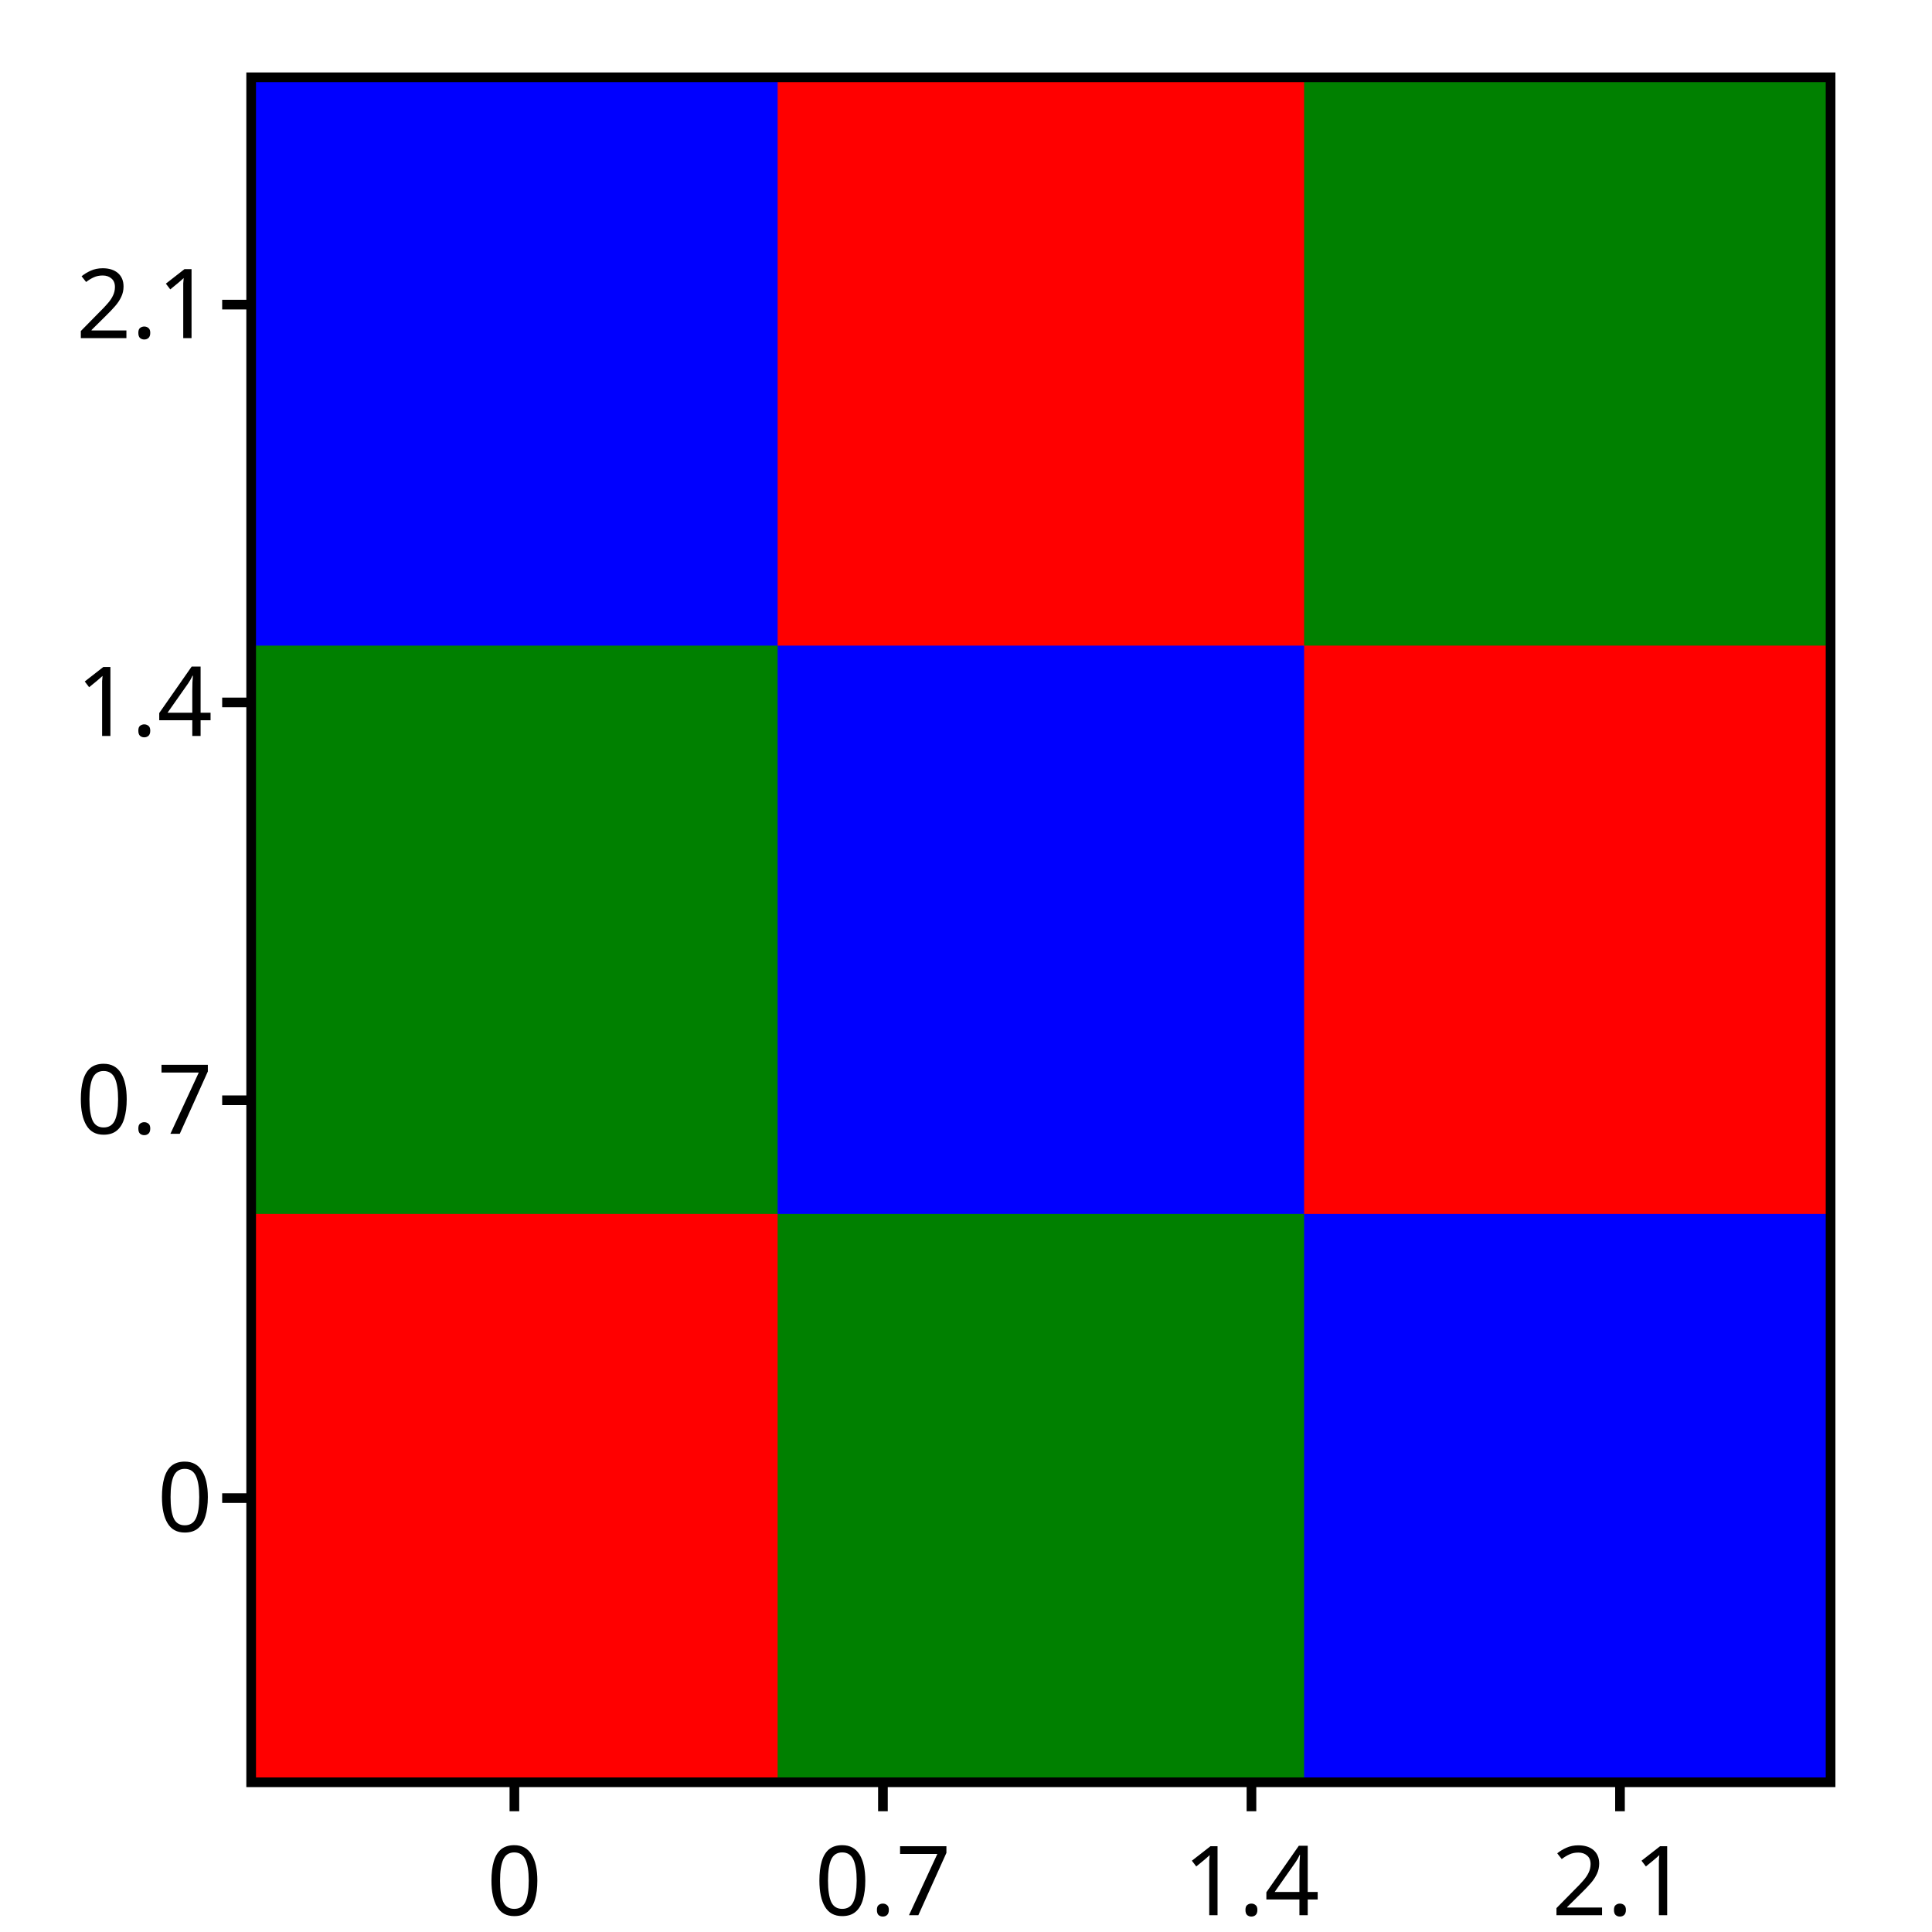
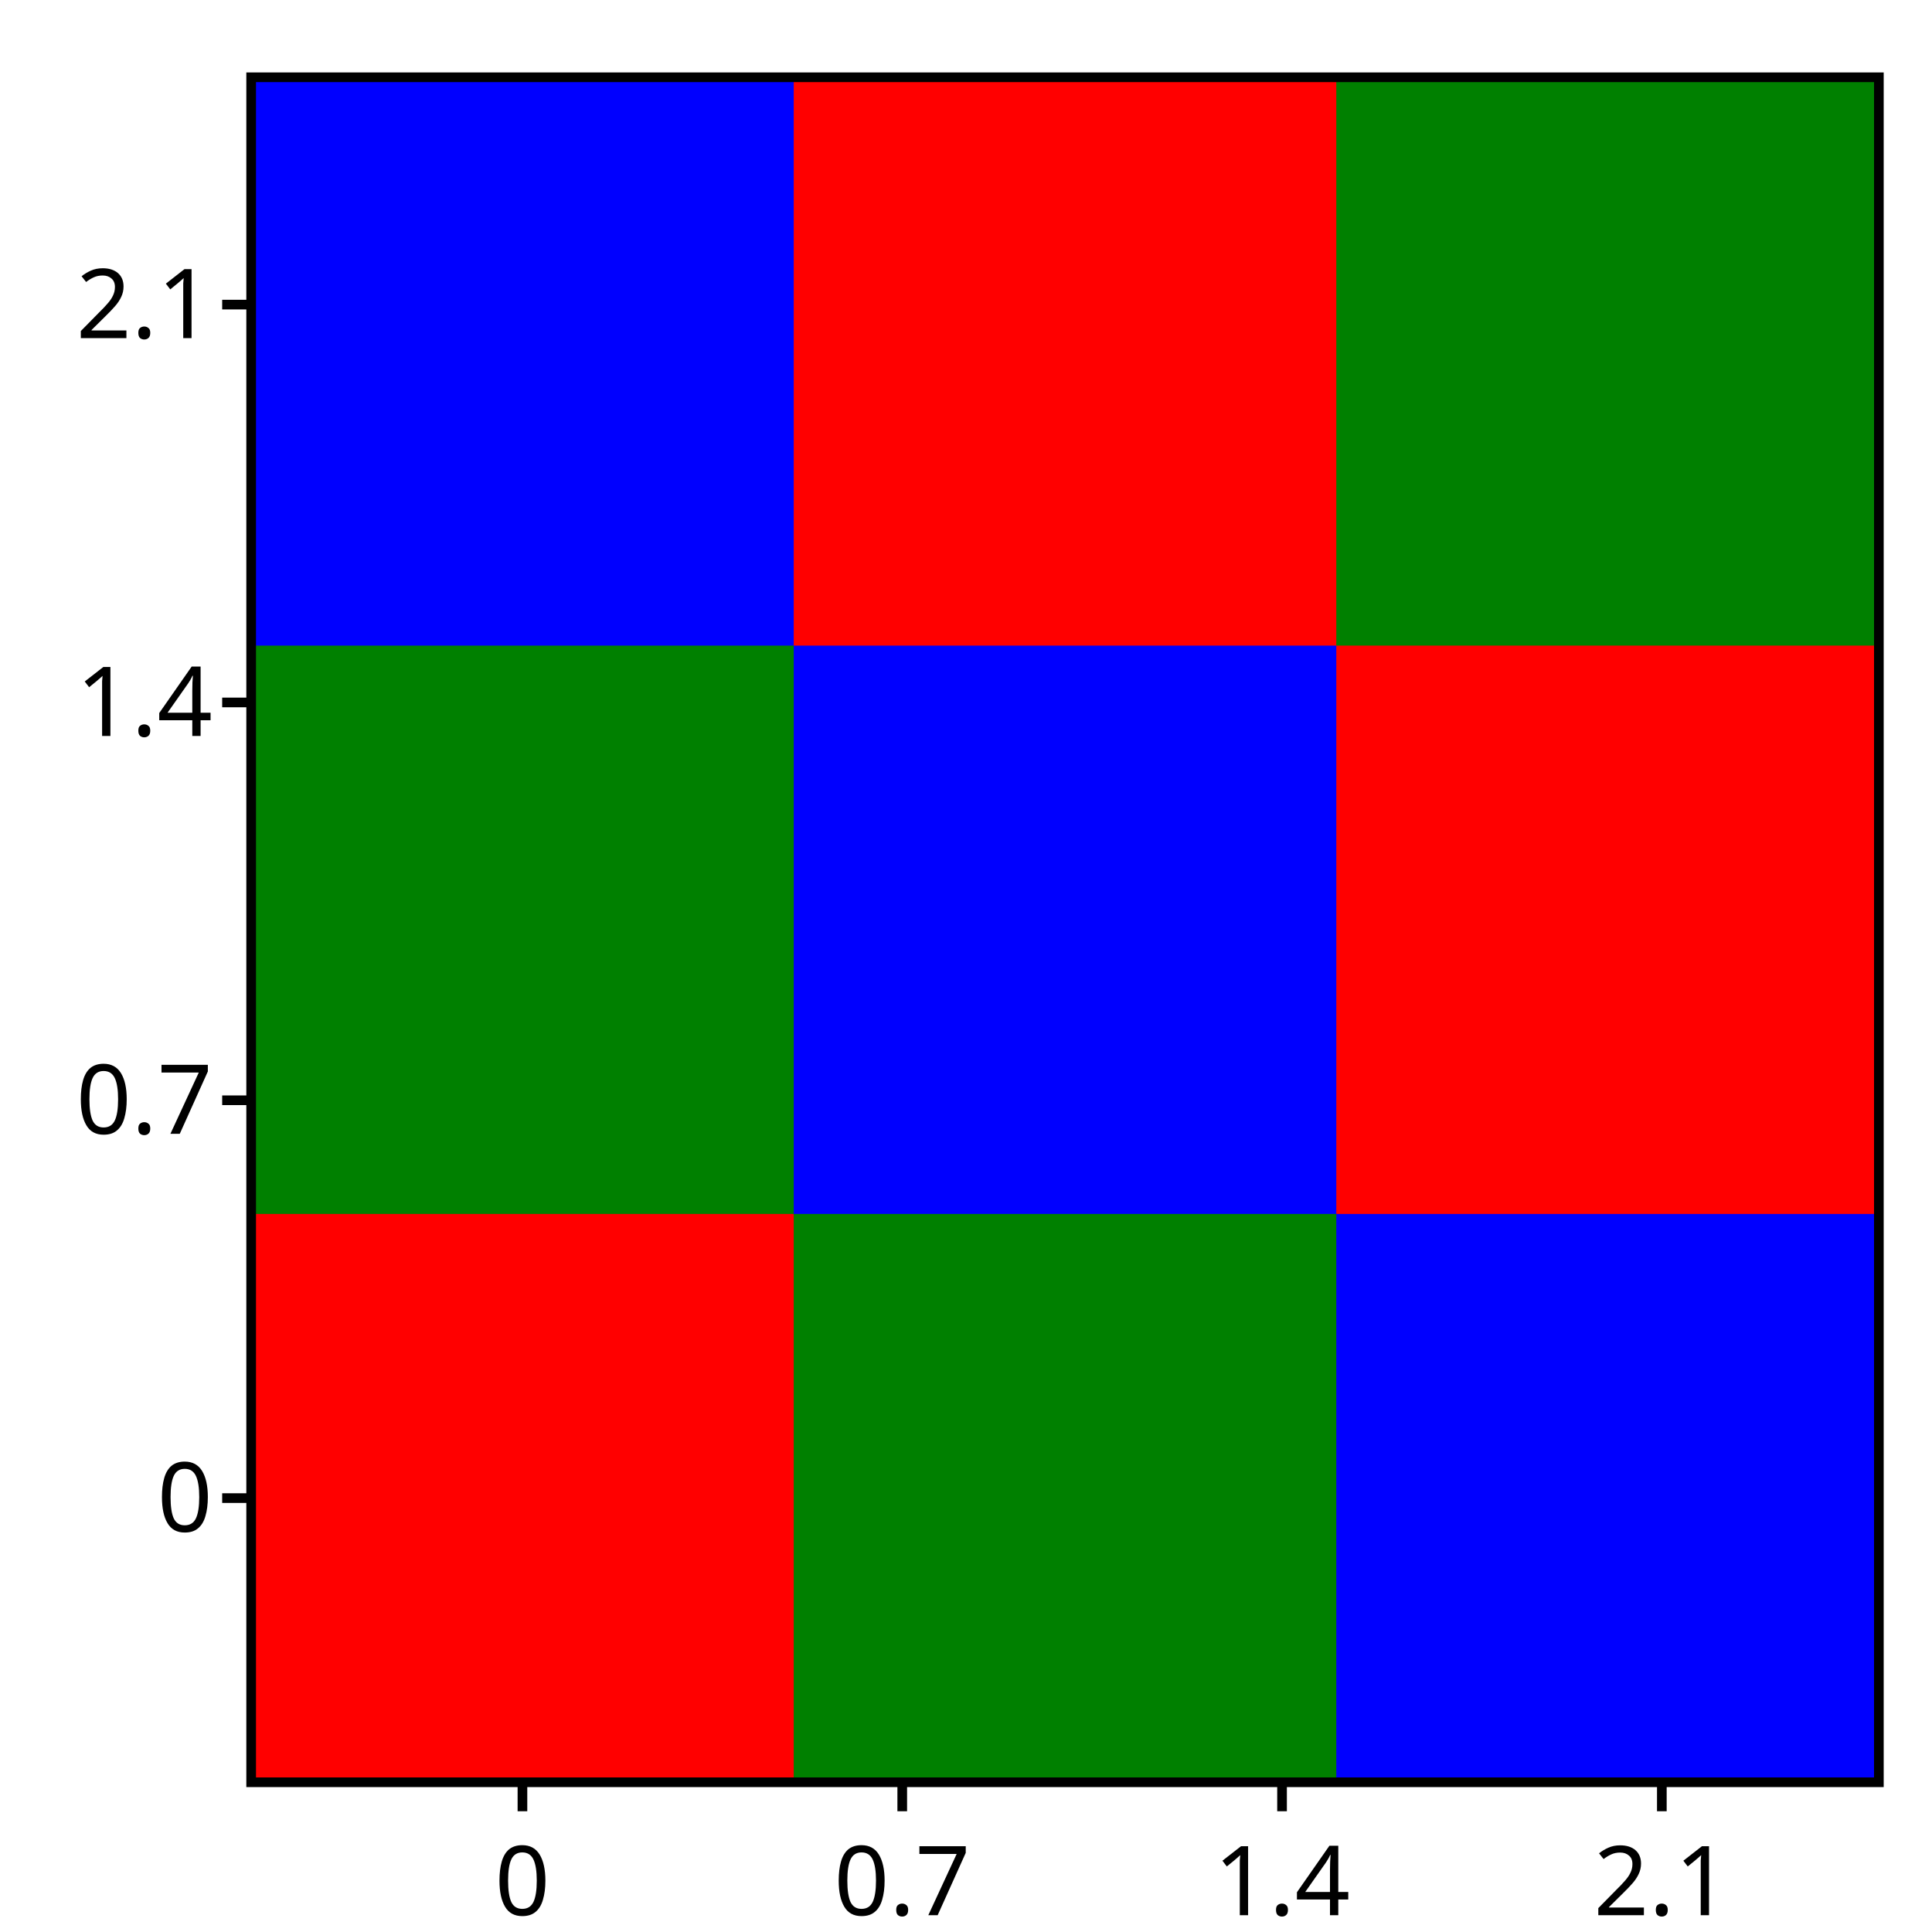
<svg xmlns="http://www.w3.org/2000/svg" viewBox="0 0 200 200" id="svg00002">
  <clipPath id="clipPath00002">
-     <rect x="26" y="8" width="163.5" height="176.5" id="rect00011" />
+     <rect x="26" y="8" width="168.5" height="176.5" id="rect00011" />
  </clipPath>
  <g id="g00003" clip-path="url(#clipPath00002)">
    <g id="g00004">
-       <rect stroke-width="0" fill="red" fill-opacity="1" x="26" y="119.783" width="59.95" height="64.717" id="rect00012" />
-       <rect stroke-width="0" fill="green" fill-opacity="1" x="26" y="60.95" width="59.95" height="64.717" id="rect00013" />
-       <rect stroke-width="0" fill="blue" fill-opacity="1" x="26" y="2.117" width="59.95" height="64.717" id="rect00014" />
-       <rect stroke-width="0" fill="green" fill-opacity="1" x="80.5" y="119.783" width="59.95" height="64.717" id="rect00015" />
-       <rect stroke-width="0" fill="blue" fill-opacity="1" x="80.5" y="60.95" width="59.95" height="64.717" id="rect00016" />
-       <rect stroke-width="0" fill="red" fill-opacity="1" x="80.5" y="2.117" width="59.95" height="64.717" id="rect00017" />
-       <rect stroke-width="0" fill="blue" fill-opacity="1" x="135" y="119.783" width="59.95" height="64.717" id="rect00018" />
-       <rect stroke-width="0" fill="red" fill-opacity="1" x="135" y="60.95" width="59.95" height="64.717" id="rect00019" />
-       <rect stroke-width="0" fill="green" fill-opacity="1" x="135" y="2.117" width="59.95" height="64.717" id="rect00020" />
+       <rect stroke-width="0" fill="red" fill-opacity="1" x="26" y="119.783" width="61.783" height="64.717" id="rect00012" />
+       <rect stroke-width="0" fill="green" fill-opacity="1" x="26" y="60.95" width="61.783" height="64.717" id="rect00013" />
+       <rect stroke-width="0" fill="blue" fill-opacity="1" x="26" y="2.117" width="61.783" height="64.717" id="rect00014" />
+       <rect stroke-width="0" fill="green" fill-opacity="1" x="82.167" y="119.783" width="61.783" height="64.717" id="rect00015" />
+       <rect stroke-width="0" fill="blue" fill-opacity="1" x="82.167" y="60.95" width="61.783" height="64.717" id="rect00016" />
+       <rect stroke-width="0" fill="red" fill-opacity="1" x="82.167" y="2.117" width="61.783" height="64.717" id="rect00017" />
+       <rect stroke-width="0" fill="blue" fill-opacity="1" x="138.333" y="119.783" width="61.783" height="64.717" id="rect00018" />
+       <rect stroke-width="0" fill="red" fill-opacity="1" x="138.333" y="60.95" width="61.783" height="64.717" id="rect00019" />
+       <rect stroke-width="0" fill="green" fill-opacity="1" x="138.333" y="2.117" width="61.783" height="64.717" id="rect00020" />
    </g>
  </g>
-   <rect stroke-width="1" stroke="black" fill="none" x="26" y="8" width="163.5" height="176.5" id="rect00011" />
-   <line x1="53.25" y1="184.5" x2="53.25" y2="187.5" stroke-width="1" stroke="black" id="line00009" />
-   <text x="53.25" y="190.5" font-size="10" font-family="sans-serif" text-anchor="middle" dominant-baseline="hanging" id="text00009">
+   <rect stroke-width="1" stroke="black" fill="none" x="26" y="8" width="168.5" height="176.5" id="rect00011" />
+   <line x1="54.083" y1="184.5" x2="54.083" y2="187.5" stroke-width="1" stroke="black" id="line00009" />
+   <text x="54.083" y="190.5" font-size="10" font-family="sans-serif" text-anchor="middle" dominant-baseline="hanging" id="text00009">
0   </text>
-   <line x1="91.4" y1="184.5" x2="91.4" y2="187.5" stroke-width="1" stroke="black" id="line00010" />
-   <text x="91.4" y="190.5" font-size="10" font-family="sans-serif" text-anchor="middle" dominant-baseline="hanging" id="text00010">
+   <line x1="93.4" y1="184.5" x2="93.4" y2="187.5" stroke-width="1" stroke="black" id="line00010" />
+   <text x="93.4" y="190.5" font-size="10" font-family="sans-serif" text-anchor="middle" dominant-baseline="hanging" id="text00010">
0.7   </text>
-   <line x1="129.55" y1="184.5" x2="129.55" y2="187.5" stroke-width="1" stroke="black" id="line00011" />
-   <text x="129.55" y="190.5" font-size="10" font-family="sans-serif" text-anchor="middle" dominant-baseline="hanging" id="text00011">
+   <line x1="132.717" y1="184.5" x2="132.717" y2="187.5" stroke-width="1" stroke="black" id="line00011" />
+   <text x="132.717" y="190.5" font-size="10" font-family="sans-serif" text-anchor="middle" dominant-baseline="hanging" id="text00011">
1.4   </text>
-   <line x1="167.7" y1="184.5" x2="167.7" y2="187.5" stroke-width="1" stroke="black" id="line00012" />
-   <text x="167.7" y="190.5" font-size="10" font-family="sans-serif" text-anchor="middle" dominant-baseline="hanging" id="text00012">
+   <line x1="172.033" y1="184.5" x2="172.033" y2="187.5" stroke-width="1" stroke="black" id="line00012" />
+   <text x="172.033" y="190.5" font-size="10" font-family="sans-serif" text-anchor="middle" dominant-baseline="hanging" id="text00012">
2.1   </text>
  <line x1="26" y1="155.083" x2="23" y2="155.083" stroke-width="1" stroke="black" id="line00013" />
  <text x="22" y="155.083" font-size="10" font-family="sans-serif" text-anchor="end" dominant-baseline="middle" id="text00013">
0   </text>
  <line x1="26" y1="113.9" x2="23" y2="113.9" stroke-width="1" stroke="black" id="line00014" />
  <text x="22" y="113.9" font-size="10" font-family="sans-serif" text-anchor="end" dominant-baseline="middle" id="text00014">
0.7   </text>
  <line x1="26" y1="72.717" x2="23" y2="72.717" stroke-width="1" stroke="black" id="line00015" />
  <text x="22" y="72.717" font-size="10" font-family="sans-serif" text-anchor="end" dominant-baseline="middle" id="text00015">
1.4   </text>
  <line x1="26" y1="31.533" x2="23" y2="31.533" stroke-width="1" stroke="black" id="line00016" />
  <text x="22" y="31.533" font-size="10" font-family="sans-serif" text-anchor="end" dominant-baseline="middle" id="text00016">
2.1   </text>
</svg>
